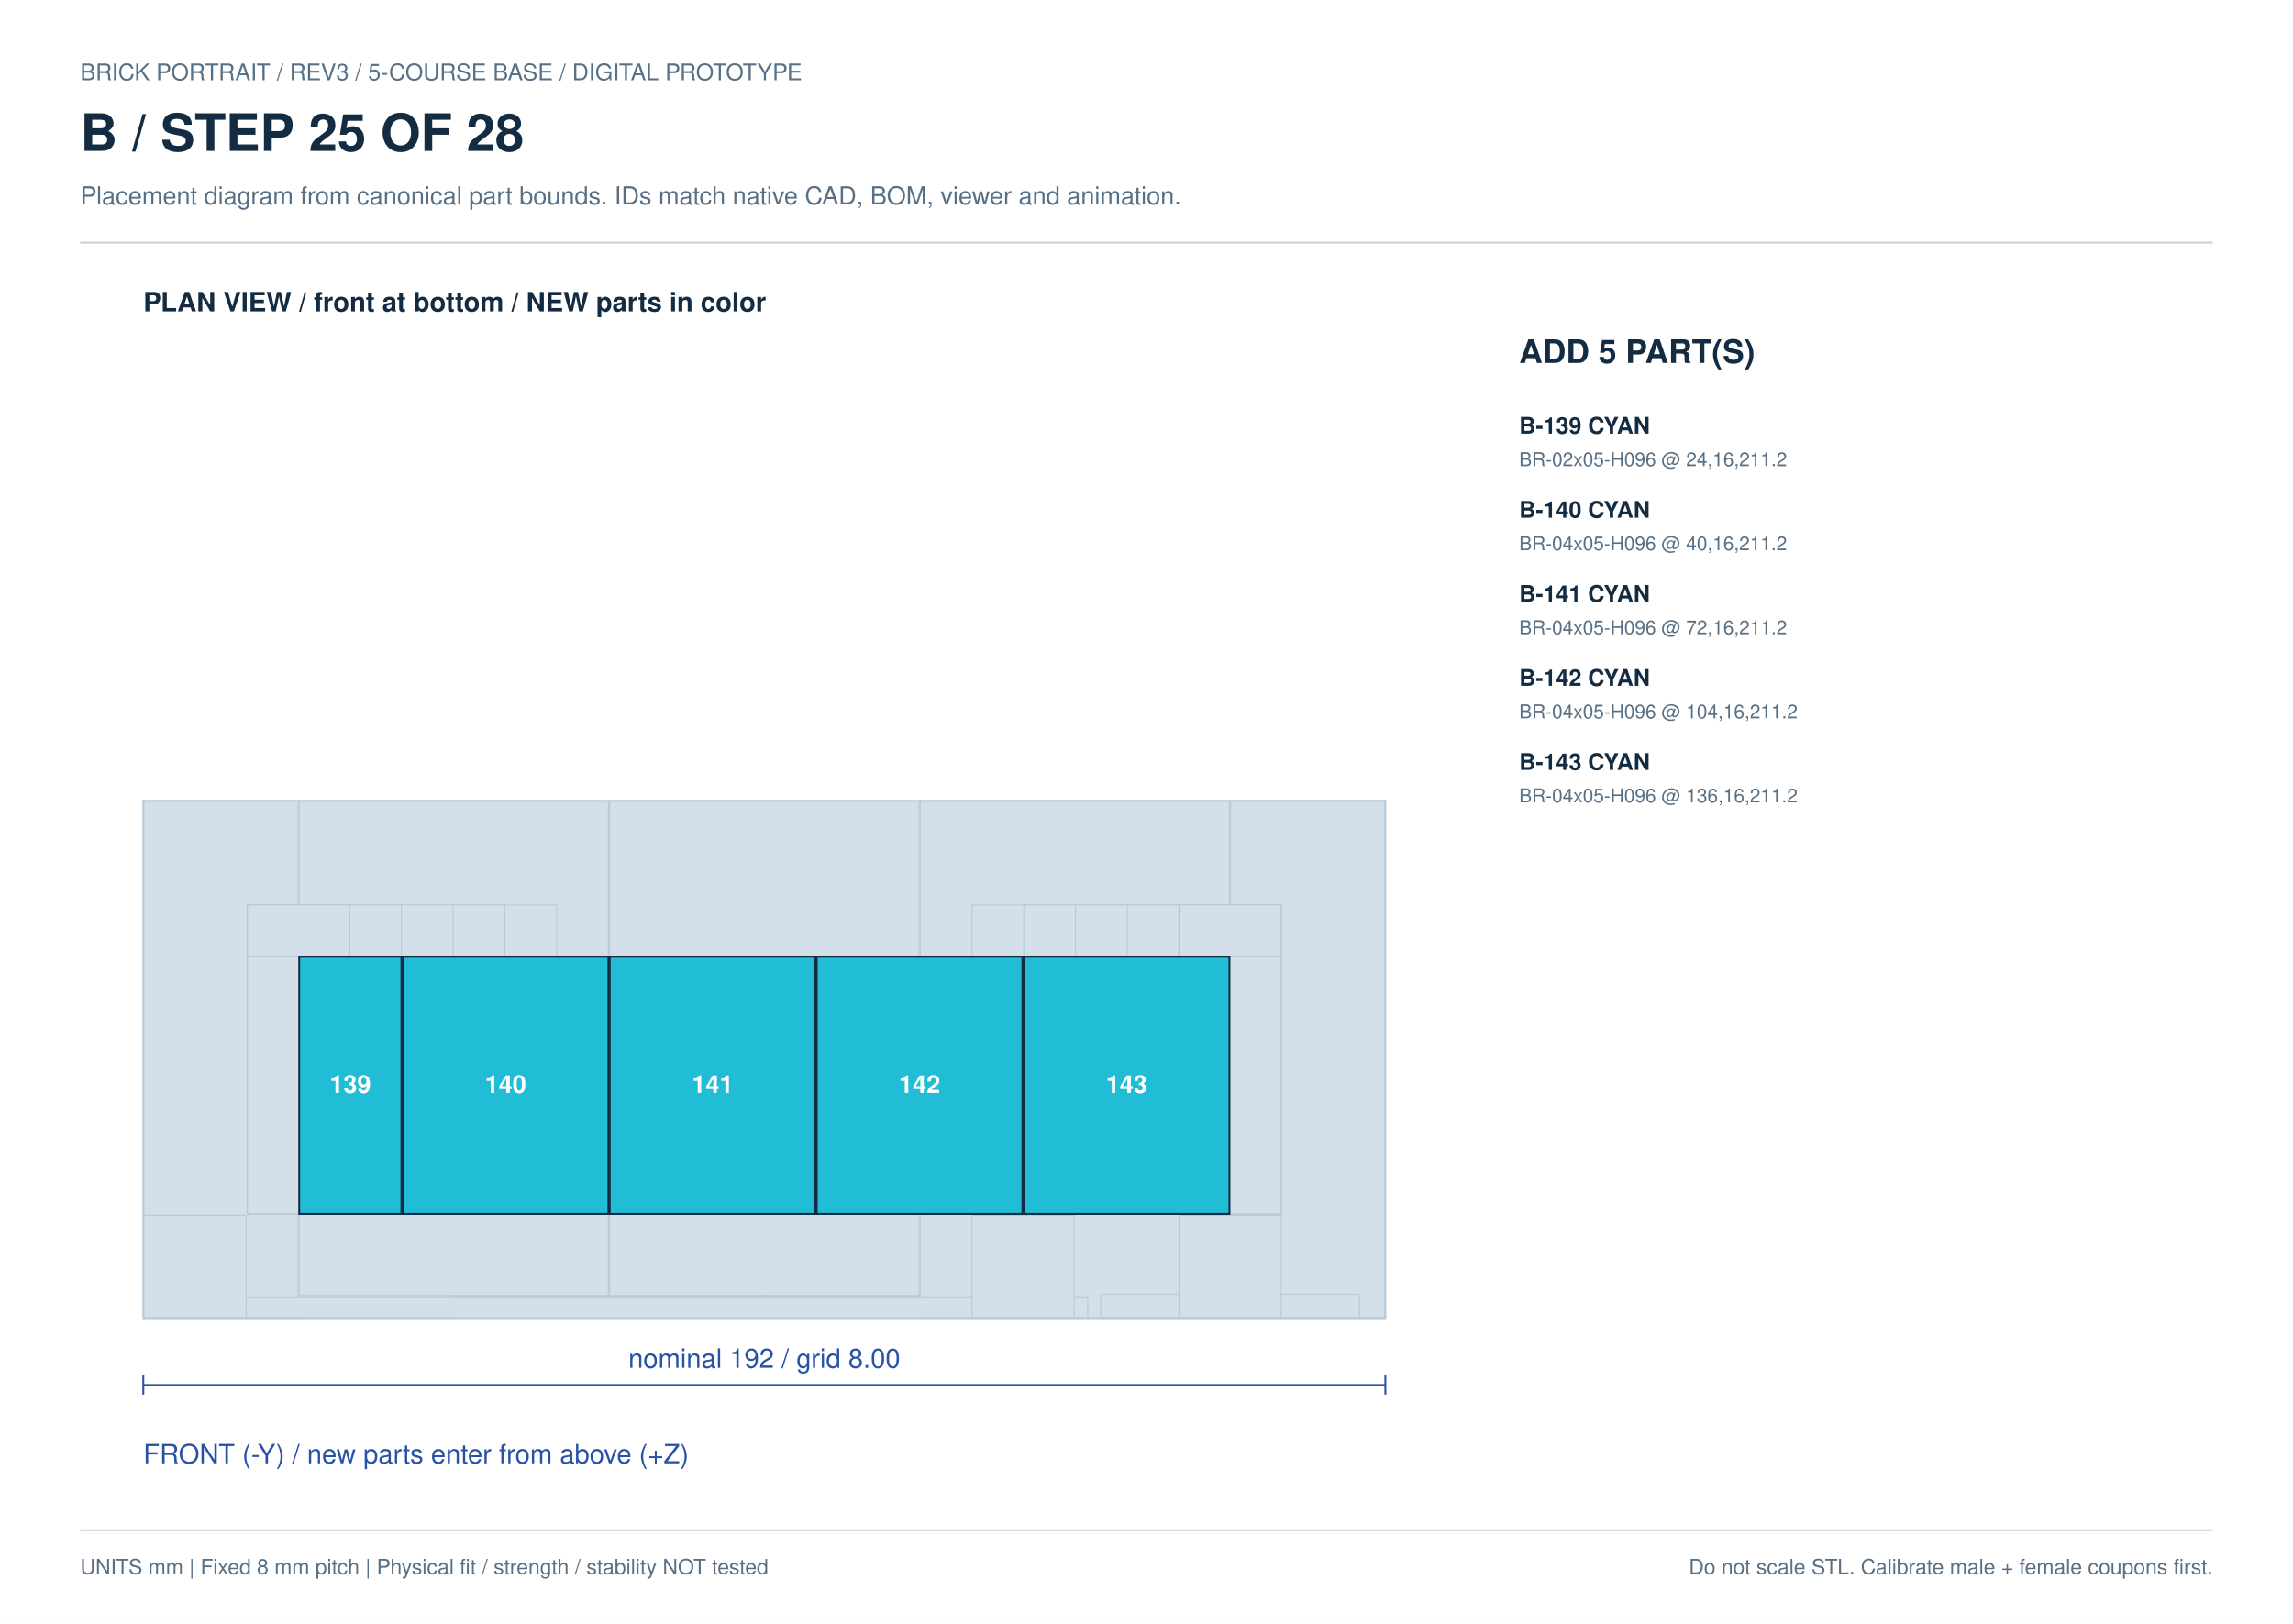
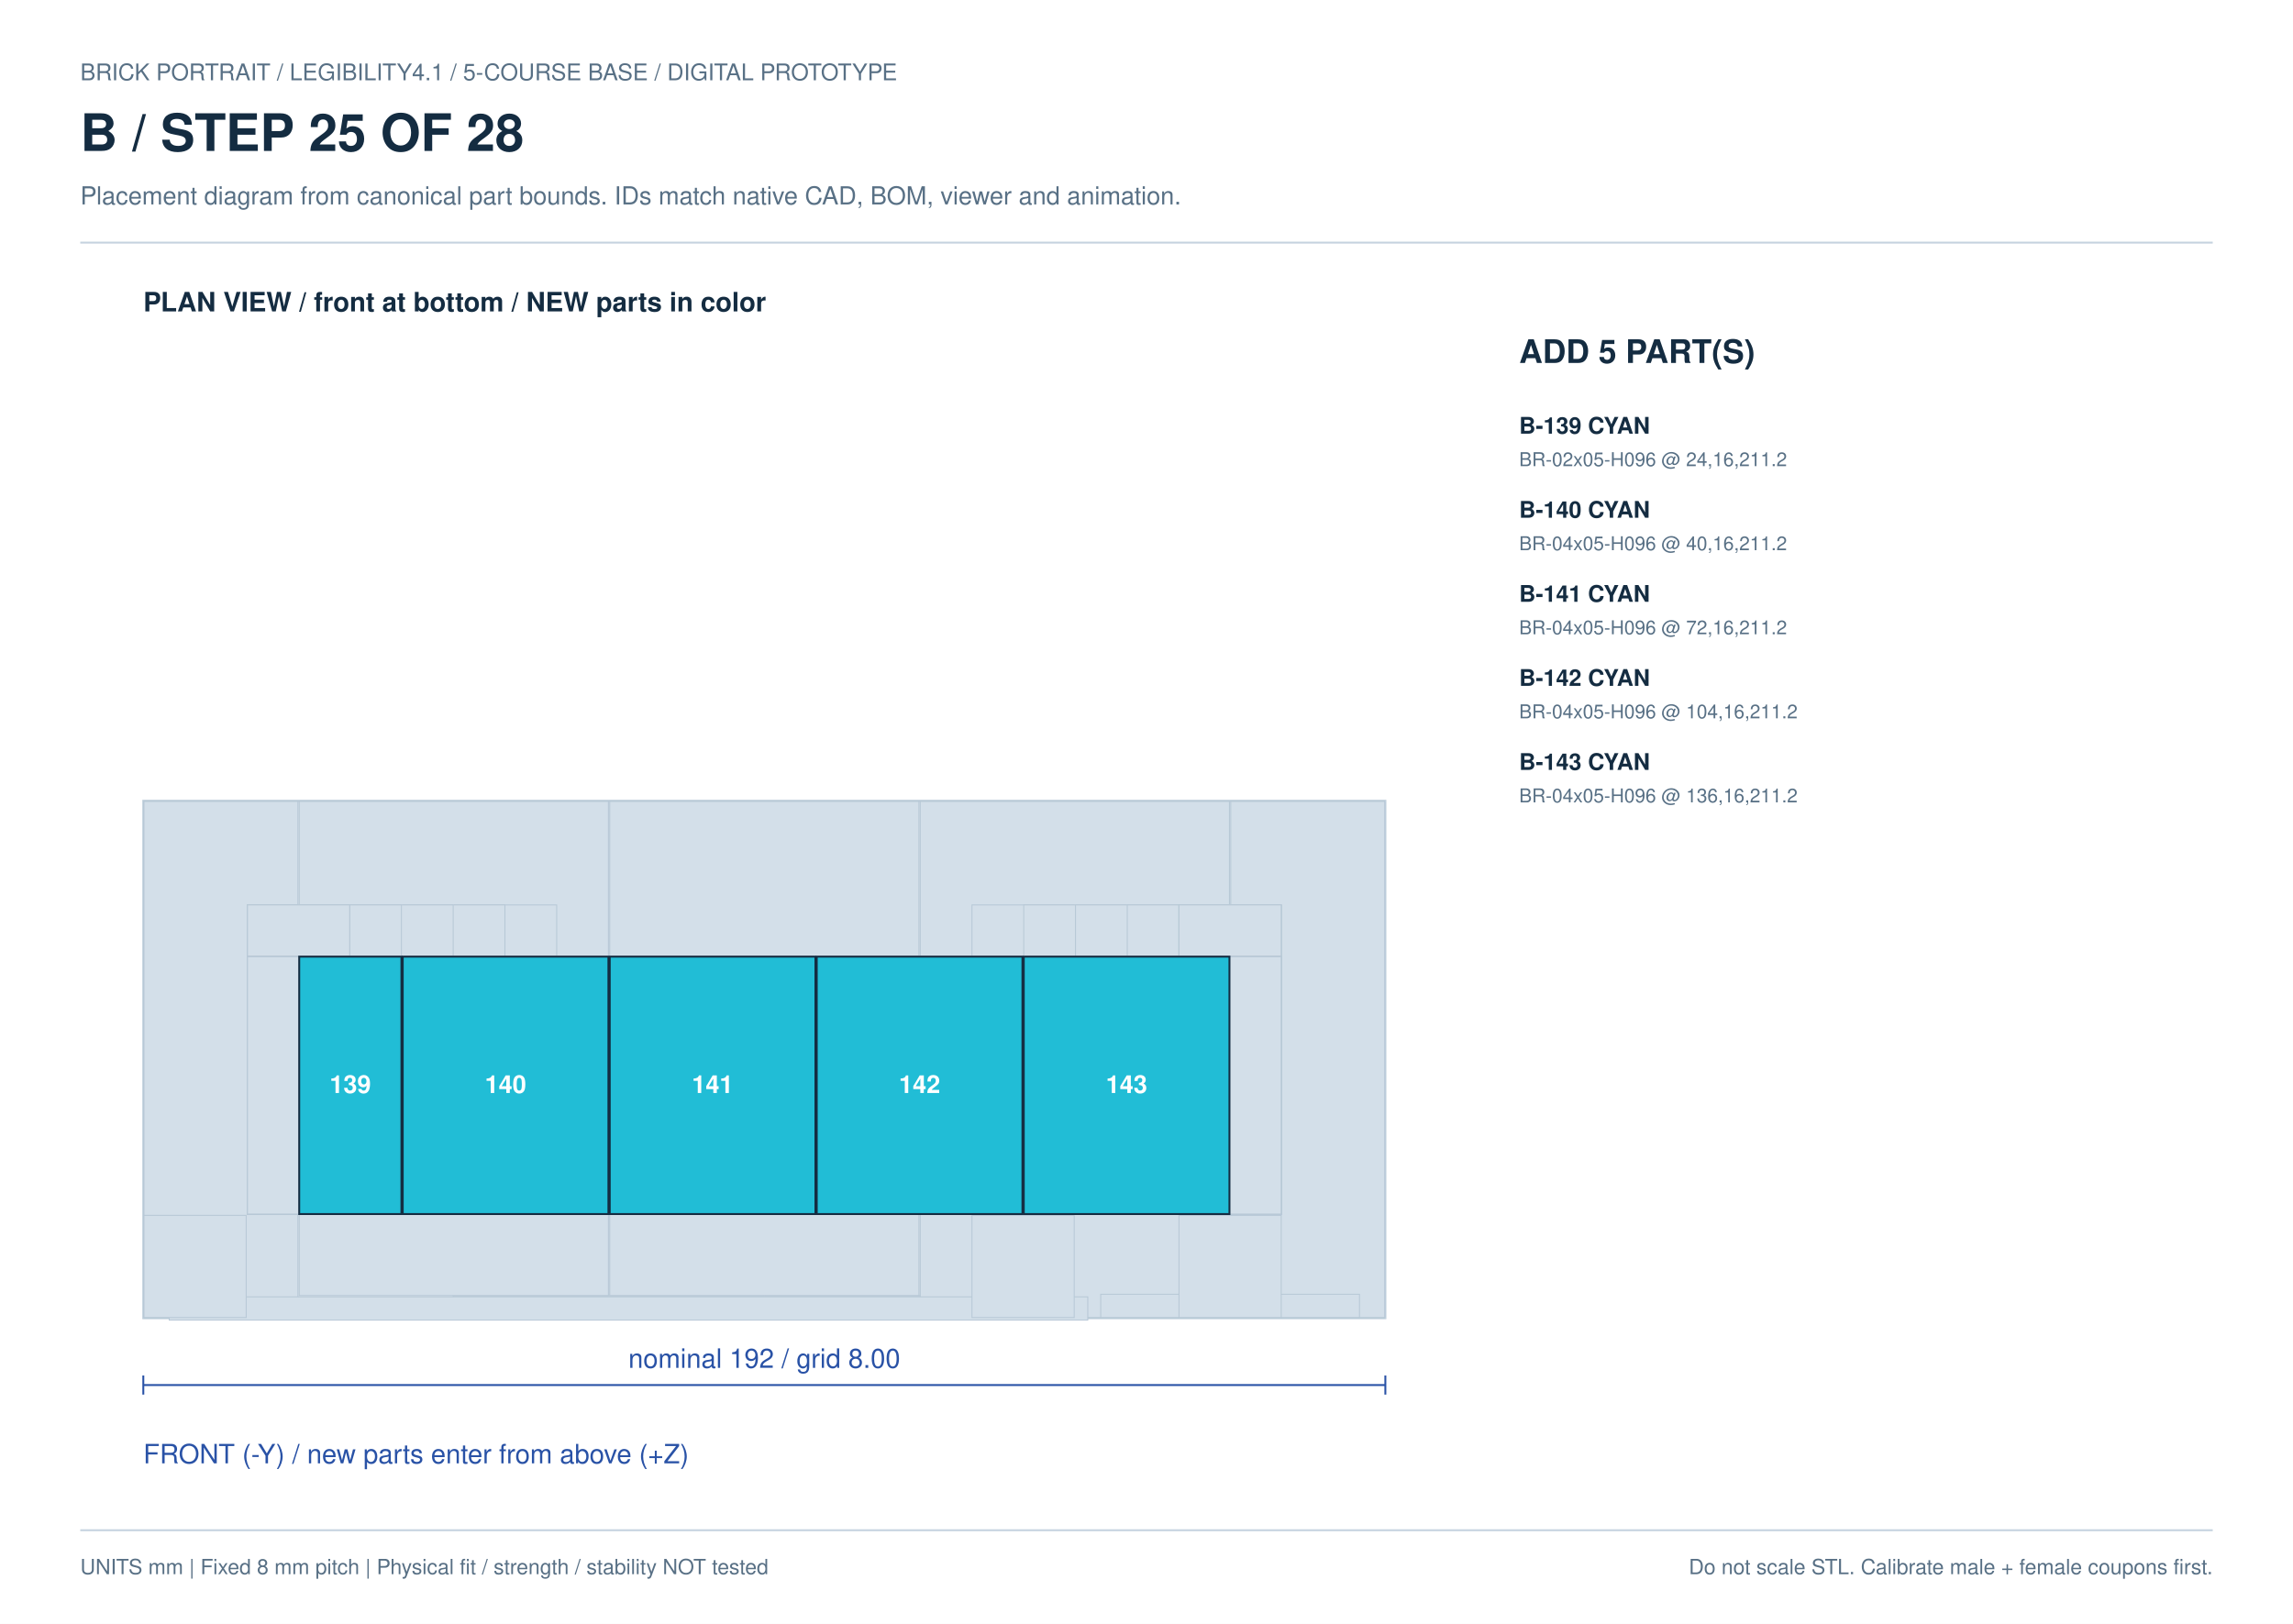
<svg xmlns="http://www.w3.org/2000/svg" width="420mm" height="297.5mm" viewBox="0 0 1200 850">
  <rect width="1200" height="850" fill="white" />
-   <text x="42" y="42" font-family="Helvetica,Arial,sans-serif" font-size="12" fill="#587085" font-weight="normal" text-anchor="start">BRICK PORTRAIT / REV3 / 5-COURSE BASE / DIGITAL PROTOTYPE</text>
+   <text x="42" y="42" font-family="Helvetica,Arial,sans-serif" font-size="12" fill="#587085" font-weight="normal" text-anchor="start">BRICK PORTRAIT / LEGIBILITY4.1 / 5-COURSE BASE / DIGITAL PROTOTYPE</text>
  <text x="42" y="79" font-family="Helvetica,Arial,sans-serif" font-size="27" fill="#142c41" font-weight="bold" text-anchor="start">B / STEP 25 OF 28</text>
  <text x="42" y="107" font-family="Helvetica,Arial,sans-serif" font-size="13" fill="#587085" font-weight="normal" text-anchor="start">Placement diagram from canonical part bounds. IDs match native CAD, BOM, viewer and animation.</text>
  <line x1="42" y1="127" x2="1158" y2="127" stroke="#c5d3df" stroke-width="1" />
  <text x="75" y="163" font-family="Helvetica,Arial,sans-serif" font-size="14" fill="#142c41" font-weight="bold" text-anchor="start">PLAN VIEW / front at bottom / NEW parts in color</text>
  <rect x="75" y="419.167" width="650.0" height="270.833" fill="#edf3f8" stroke="#b7c8d6" />
  <line x1="75.0" y1="419.167" x2="75.0" y2="690" stroke="#d0dde8" stroke-width="0.5" />
  <line x1="102.083" y1="419.167" x2="102.083" y2="690" stroke="#d0dde8" stroke-width="0.5" />
  <line x1="129.167" y1="419.167" x2="129.167" y2="690" stroke="#d0dde8" stroke-width="0.5" />
  <line x1="156.25" y1="419.167" x2="156.25" y2="690" stroke="#d0dde8" stroke-width="0.5" />
  <line x1="183.333" y1="419.167" x2="183.333" y2="690" stroke="#d0dde8" stroke-width="0.5" />
  <line x1="210.417" y1="419.167" x2="210.417" y2="690" stroke="#d0dde8" stroke-width="0.5" />
  <line x1="237.5" y1="419.167" x2="237.5" y2="690" stroke="#d0dde8" stroke-width="0.5" />
  <line x1="264.583" y1="419.167" x2="264.583" y2="690" stroke="#d0dde8" stroke-width="0.5" />
  <line x1="291.667" y1="419.167" x2="291.667" y2="690" stroke="#d0dde8" stroke-width="0.5" />
  <line x1="318.75" y1="419.167" x2="318.75" y2="690" stroke="#d0dde8" stroke-width="0.5" />
  <line x1="345.833" y1="419.167" x2="345.833" y2="690" stroke="#d0dde8" stroke-width="0.5" />
  <line x1="372.917" y1="419.167" x2="372.917" y2="690" stroke="#d0dde8" stroke-width="0.5" />
  <line x1="400.0" y1="419.167" x2="400.0" y2="690" stroke="#d0dde8" stroke-width="0.5" />
  <line x1="427.083" y1="419.167" x2="427.083" y2="690" stroke="#d0dde8" stroke-width="0.5" />
  <line x1="454.167" y1="419.167" x2="454.167" y2="690" stroke="#d0dde8" stroke-width="0.5" />
  <line x1="481.25" y1="419.167" x2="481.25" y2="690" stroke="#d0dde8" stroke-width="0.5" />
  <line x1="508.333" y1="419.167" x2="508.333" y2="690" stroke="#d0dde8" stroke-width="0.5" />
  <line x1="535.417" y1="419.167" x2="535.417" y2="690" stroke="#d0dde8" stroke-width="0.5" />
  <line x1="562.5" y1="419.167" x2="562.5" y2="690" stroke="#d0dde8" stroke-width="0.5" />
  <line x1="589.583" y1="419.167" x2="589.583" y2="690" stroke="#d0dde8" stroke-width="0.5" />
  <line x1="616.667" y1="419.167" x2="616.667" y2="690" stroke="#d0dde8" stroke-width="0.5" />
  <line x1="643.75" y1="419.167" x2="643.75" y2="690" stroke="#d0dde8" stroke-width="0.5" />
  <line x1="670.833" y1="419.167" x2="670.833" y2="690" stroke="#d0dde8" stroke-width="0.5" />
  <line x1="697.917" y1="419.167" x2="697.917" y2="690" stroke="#d0dde8" stroke-width="0.5" />
  <line x1="725.0" y1="419.167" x2="725.0" y2="690" stroke="#d0dde8" stroke-width="0.5" />
  <line x1="75" y1="690.0" x2="725.0" y2="690.0" stroke="#d0dde8" stroke-width="0.5" />
  <line x1="75" y1="662.917" x2="725.0" y2="662.917" stroke="#d0dde8" stroke-width="0.5" />
  <line x1="75" y1="635.833" x2="725.0" y2="635.833" stroke="#d0dde8" stroke-width="0.5" />
  <line x1="75" y1="608.75" x2="725.0" y2="608.75" stroke="#d0dde8" stroke-width="0.5" />
  <line x1="75" y1="581.667" x2="725.0" y2="581.667" stroke="#d0dde8" stroke-width="0.5" />
  <line x1="75" y1="554.583" x2="725.0" y2="554.583" stroke="#d0dde8" stroke-width="0.5" />
  <line x1="75" y1="527.5" x2="725.0" y2="527.5" stroke="#d0dde8" stroke-width="0.5" />
  <line x1="75" y1="500.417" x2="725.0" y2="500.417" stroke="#d0dde8" stroke-width="0.5" />
  <line x1="75" y1="473.333" x2="725.0" y2="473.333" stroke="#d0dde8" stroke-width="0.5" />
  <line x1="75" y1="446.25" x2="725.0" y2="446.25" stroke="#d0dde8" stroke-width="0.5" />
  <line x1="75" y1="419.167" x2="725.0" y2="419.167" stroke="#d0dde8" stroke-width="0.5" />
  <rect x="75.339" y="419.505" width="649.323" height="270.156" fill="#d3dfe9" stroke="#b7c8d6" stroke-width="0.5" />
  <rect x="75.339" y="419.505" width="161.823" height="270.156" fill="#d3dfe9" stroke="#b7c8d6" stroke-width="0.5" />
  <rect x="237.839" y="419.505" width="161.823" height="258.646" fill="#d3dfe9" stroke="#b7c8d6" stroke-width="0.5" />
  <rect x="400.339" y="419.505" width="161.823" height="258.646" fill="#d3dfe9" stroke="#b7c8d6" stroke-width="0.5" />
  <rect x="562.839" y="419.505" width="161.823" height="270.156" fill="#d3dfe9" stroke="#b7c8d6" stroke-width="0.5" />
  <rect x="75.339" y="419.505" width="80.573" height="270.156" fill="#d3dfe9" stroke="#b7c8d6" stroke-width="0.5" />
  <rect x="156.589" y="419.505" width="161.823" height="258.646" fill="#d3dfe9" stroke="#b7c8d6" stroke-width="0.5" />
  <rect x="319.089" y="419.505" width="161.823" height="258.646" fill="#d3dfe9" stroke="#b7c8d6" stroke-width="0.5" />
  <rect x="481.589" y="419.505" width="161.823" height="270.156" fill="#d3dfe9" stroke="#b7c8d6" stroke-width="0.5" />
  <rect x="644.089" y="419.505" width="80.573" height="270.156" fill="#d3dfe9" stroke="#b7c8d6" stroke-width="0.5" />
  <rect x="75.339" y="419.505" width="161.823" height="270.156" fill="#d3dfe9" stroke="#b7c8d6" stroke-width="0.5" />
  <rect x="237.839" y="419.505" width="161.823" height="258.646" fill="#d3dfe9" stroke="#b7c8d6" stroke-width="0.5" />
  <rect x="400.339" y="419.505" width="161.823" height="258.646" fill="#d3dfe9" stroke="#b7c8d6" stroke-width="0.5" />
  <rect x="562.839" y="419.505" width="161.823" height="270.156" fill="#d3dfe9" stroke="#b7c8d6" stroke-width="0.5" />
  <rect x="75.339" y="419.505" width="80.573" height="270.156" fill="#d3dfe9" stroke="#b7c8d6" stroke-width="0.5" />
  <rect x="156.589" y="419.505" width="161.823" height="258.646" fill="#d3dfe9" stroke="#b7c8d6" stroke-width="0.5" />
  <rect x="319.089" y="419.505" width="161.823" height="258.646" fill="#d3dfe9" stroke="#b7c8d6" stroke-width="0.5" />
  <rect x="481.589" y="419.505" width="161.823" height="270.156" fill="#d3dfe9" stroke="#b7c8d6" stroke-width="0.5" />
  <rect x="644.089" y="419.505" width="80.573" height="270.156" fill="#d3dfe9" stroke="#b7c8d6" stroke-width="0.5" />
-   <rect x="88.542" y="678.828" width="480.729" height="10.833" fill="#d3dfe9" stroke="#b7c8d6" stroke-width="0.5" />
+   <rect x="88.542" y="678.828" width="480.729" height="12.188" fill="#d3dfe9" stroke="#b7c8d6" stroke-width="0.5" />
  <rect x="576.042" y="677.474" width="135.417" height="12.188" fill="#d3dfe9" stroke="#b7c8d6" stroke-width="0.5" />
  <rect x="75.339" y="636.172" width="53.49" height="53.49" fill="#d3dfe9" stroke="#b7c8d6" stroke-width="0.5" />
  <rect x="508.672" y="636.172" width="53.49" height="53.49" fill="#d3dfe9" stroke="#b7c8d6" stroke-width="0.5" />
  <rect x="617.005" y="636.172" width="53.49" height="53.49" fill="#d3dfe9" stroke="#b7c8d6" stroke-width="0.5" />
  <rect x="264.922" y="500.755" width="107.656" height="107.656" fill="#d3dfe9" stroke="#b7c8d6" stroke-width="0.5" />
  <rect x="373.255" y="500.755" width="107.656" height="107.656" fill="#d3dfe9" stroke="#b7c8d6" stroke-width="0.5" />
  <rect x="481.589" y="500.755" width="53.49" height="107.656" fill="#d3dfe9" stroke="#b7c8d6" stroke-width="0.5" />
  <rect x="237.839" y="473.672" width="53.49" height="161.823" fill="#d3dfe9" stroke="#b7c8d6" stroke-width="0.5" />
  <rect x="292.005" y="500.755" width="53.49" height="107.656" fill="#d3dfe9" stroke="#b7c8d6" stroke-width="0.5" />
  <rect x="346.172" y="500.755" width="107.656" height="107.656" fill="#d3dfe9" stroke="#b7c8d6" stroke-width="0.5" />
  <rect x="454.505" y="500.755" width="53.49" height="107.656" fill="#d3dfe9" stroke="#b7c8d6" stroke-width="0.5" />
  <rect x="508.672" y="473.672" width="53.49" height="161.823" fill="#d3dfe9" stroke="#b7c8d6" stroke-width="0.5" />
  <rect x="210.755" y="473.672" width="53.49" height="161.823" fill="#d3dfe9" stroke="#b7c8d6" stroke-width="0.5" />
  <rect x="264.922" y="500.755" width="107.656" height="107.656" fill="#d3dfe9" stroke="#b7c8d6" stroke-width="0.5" />
  <rect x="373.255" y="500.755" width="107.656" height="107.656" fill="#d3dfe9" stroke="#b7c8d6" stroke-width="0.5" />
  <rect x="481.589" y="500.755" width="53.49" height="107.656" fill="#d3dfe9" stroke="#b7c8d6" stroke-width="0.5" />
  <rect x="535.755" y="473.672" width="53.49" height="161.823" fill="#d3dfe9" stroke="#b7c8d6" stroke-width="0.5" />
  <rect x="183.672" y="473.672" width="53.49" height="161.823" fill="#d3dfe9" stroke="#b7c8d6" stroke-width="0.5" />
  <rect x="237.839" y="500.755" width="53.49" height="107.656" fill="#d3dfe9" stroke="#b7c8d6" stroke-width="0.5" />
  <rect x="292.005" y="500.755" width="107.656" height="107.656" fill="#d3dfe9" stroke="#b7c8d6" stroke-width="0.5" />
  <rect x="400.339" y="500.755" width="107.656" height="107.656" fill="#d3dfe9" stroke="#b7c8d6" stroke-width="0.5" />
  <rect x="508.672" y="500.755" width="53.49" height="107.656" fill="#d3dfe9" stroke="#b7c8d6" stroke-width="0.5" />
  <rect x="562.839" y="473.672" width="53.49" height="161.823" fill="#d3dfe9" stroke="#b7c8d6" stroke-width="0.5" />
  <rect x="156.589" y="473.672" width="53.49" height="161.823" fill="#d3dfe9" stroke="#b7c8d6" stroke-width="0.5" />
  <rect x="210.755" y="500.755" width="107.656" height="107.656" fill="#d3dfe9" stroke="#b7c8d6" stroke-width="0.5" />
  <rect x="319.089" y="500.755" width="26.406" height="107.656" fill="#d3dfe9" stroke="#b7c8d6" stroke-width="0.5" />
  <rect x="346.172" y="500.755" width="107.656" height="107.656" fill="#d3dfe9" stroke="#b7c8d6" stroke-width="0.5" />
  <rect x="454.505" y="500.755" width="26.406" height="107.656" fill="#d3dfe9" stroke="#b7c8d6" stroke-width="0.5" />
  <rect x="481.589" y="500.755" width="107.656" height="107.656" fill="#d3dfe9" stroke="#b7c8d6" stroke-width="0.5" />
  <rect x="589.922" y="473.672" width="53.49" height="161.823" fill="#d3dfe9" stroke="#b7c8d6" stroke-width="0.5" />
  <rect x="129.505" y="473.672" width="53.49" height="161.823" fill="#d3dfe9" stroke="#b7c8d6" stroke-width="0.5" />
  <rect x="183.672" y="500.755" width="53.49" height="107.656" fill="#d3dfe9" stroke="#b7c8d6" stroke-width="0.5" />
  <rect x="237.839" y="500.755" width="80.573" height="107.656" fill="#d3dfe9" stroke="#b7c8d6" stroke-width="0.5" />
  <rect x="319.089" y="500.755" width="26.406" height="107.656" fill="#d3dfe9" stroke="#b7c8d6" stroke-width="0.5" />
  <rect x="346.172" y="500.755" width="53.49" height="107.656" fill="#d3dfe9" stroke="#b7c8d6" stroke-width="0.5" />
  <rect x="400.339" y="500.755" width="53.49" height="107.656" fill="#d3dfe9" stroke="#b7c8d6" stroke-width="0.5" />
  <rect x="454.505" y="500.755" width="26.406" height="107.656" fill="#d3dfe9" stroke="#b7c8d6" stroke-width="0.5" />
  <rect x="481.589" y="500.755" width="53.49" height="107.656" fill="#d3dfe9" stroke="#b7c8d6" stroke-width="0.5" />
  <rect x="535.755" y="500.755" width="80.573" height="107.656" fill="#d3dfe9" stroke="#b7c8d6" stroke-width="0.5" />
  <rect x="617.005" y="473.672" width="53.49" height="161.823" fill="#d3dfe9" stroke="#b7c8d6" stroke-width="0.5" />
  <rect x="129.505" y="473.672" width="53.49" height="161.823" fill="#d3dfe9" stroke="#b7c8d6" stroke-width="0.5" />
  <rect x="183.672" y="500.755" width="134.74" height="107.656" fill="#d3dfe9" stroke="#b7c8d6" stroke-width="0.5" />
  <rect x="319.089" y="500.755" width="26.406" height="107.656" fill="#d3dfe9" stroke="#b7c8d6" stroke-width="0.5" />
  <rect x="346.172" y="500.755" width="107.656" height="107.656" fill="#d3dfe9" stroke="#b7c8d6" stroke-width="0.5" />
  <rect x="454.505" y="500.755" width="26.406" height="107.656" fill="#d3dfe9" stroke="#b7c8d6" stroke-width="0.5" />
  <rect x="481.589" y="500.755" width="134.74" height="107.656" fill="#d3dfe9" stroke="#b7c8d6" stroke-width="0.5" />
  <rect x="617.005" y="473.672" width="53.49" height="161.823" fill="#d3dfe9" stroke="#b7c8d6" stroke-width="0.5" />
  <rect x="129.505" y="473.672" width="53.49" height="161.823" fill="#d3dfe9" stroke="#b7c8d6" stroke-width="0.5" />
  <rect x="183.672" y="500.755" width="53.49" height="107.656" fill="#d3dfe9" stroke="#b7c8d6" stroke-width="0.5" />
  <rect x="237.839" y="500.755" width="80.573" height="107.656" fill="#d3dfe9" stroke="#b7c8d6" stroke-width="0.5" />
  <rect x="319.089" y="500.755" width="26.406" height="107.656" fill="#d3dfe9" stroke="#b7c8d6" stroke-width="0.5" />
  <rect x="346.172" y="500.755" width="53.49" height="107.656" fill="#d3dfe9" stroke="#b7c8d6" stroke-width="0.5" />
  <rect x="400.339" y="500.755" width="53.49" height="107.656" fill="#d3dfe9" stroke="#b7c8d6" stroke-width="0.5" />
  <rect x="454.505" y="500.755" width="26.406" height="107.656" fill="#d3dfe9" stroke="#b7c8d6" stroke-width="0.5" />
  <rect x="481.589" y="500.755" width="53.49" height="107.656" fill="#d3dfe9" stroke="#b7c8d6" stroke-width="0.5" />
  <rect x="535.755" y="500.755" width="80.573" height="107.656" fill="#d3dfe9" stroke="#b7c8d6" stroke-width="0.5" />
  <rect x="617.005" y="473.672" width="53.49" height="161.823" fill="#d3dfe9" stroke="#b7c8d6" stroke-width="0.5" />
  <rect x="129.505" y="473.672" width="53.49" height="161.823" fill="#d3dfe9" stroke="#b7c8d6" stroke-width="0.5" />
  <rect x="183.672" y="500.755" width="107.656" height="107.656" fill="#d3dfe9" stroke="#b7c8d6" stroke-width="0.5" />
  <rect x="292.005" y="500.755" width="107.656" height="107.656" fill="#d3dfe9" stroke="#b7c8d6" stroke-width="0.5" />
  <rect x="400.339" y="500.755" width="107.656" height="107.656" fill="#d3dfe9" stroke="#b7c8d6" stroke-width="0.5" />
  <rect x="508.672" y="500.755" width="107.656" height="107.656" fill="#d3dfe9" stroke="#b7c8d6" stroke-width="0.5" />
  <rect x="617.005" y="473.672" width="53.49" height="161.823" fill="#d3dfe9" stroke="#b7c8d6" stroke-width="0.5" />
  <rect x="129.505" y="500.755" width="53.49" height="134.74" fill="#d3dfe9" stroke="#b7c8d6" stroke-width="0.5" />
  <rect x="183.672" y="500.755" width="107.656" height="134.74" fill="#d3dfe9" stroke="#b7c8d6" stroke-width="0.5" />
  <rect x="292.005" y="500.755" width="107.656" height="134.74" fill="#d3dfe9" stroke="#b7c8d6" stroke-width="0.5" />
  <rect x="400.339" y="500.755" width="107.656" height="134.74" fill="#d3dfe9" stroke="#b7c8d6" stroke-width="0.5" />
  <rect x="508.672" y="500.755" width="107.656" height="134.74" fill="#d3dfe9" stroke="#b7c8d6" stroke-width="0.5" />
  <rect x="617.005" y="500.755" width="53.49" height="134.74" fill="#d3dfe9" stroke="#b7c8d6" stroke-width="0.5" />
  <rect x="129.505" y="500.755" width="53.49" height="134.74" fill="#d3dfe9" stroke="#b7c8d6" stroke-width="0.5" />
  <rect x="183.672" y="500.755" width="107.656" height="107.656" fill="#d3dfe9" stroke="#b7c8d6" stroke-width="0.5" />
  <rect x="292.005" y="500.755" width="80.573" height="107.656" fill="#d3dfe9" stroke="#b7c8d6" stroke-width="0.5" />
  <rect x="373.255" y="500.755" width="53.49" height="134.74" fill="#d3dfe9" stroke="#b7c8d6" stroke-width="0.5" />
  <rect x="427.422" y="500.755" width="107.656" height="107.656" fill="#d3dfe9" stroke="#b7c8d6" stroke-width="0.5" />
  <rect x="535.755" y="500.755" width="80.573" height="107.656" fill="#d3dfe9" stroke="#b7c8d6" stroke-width="0.5" />
  <rect x="617.005" y="500.755" width="53.49" height="134.74" fill="#d3dfe9" stroke="#b7c8d6" stroke-width="0.5" />
  <rect x="129.505" y="500.755" width="53.49" height="134.74" fill="#d3dfe9" stroke="#b7c8d6" stroke-width="0.5" />
  <rect x="183.672" y="500.755" width="53.49" height="107.656" fill="#d3dfe9" stroke="#b7c8d6" stroke-width="0.5" />
  <rect x="237.839" y="500.755" width="134.74" height="107.656" fill="#d3dfe9" stroke="#b7c8d6" stroke-width="0.5" />
  <rect x="373.255" y="500.755" width="53.49" height="134.74" fill="#d3dfe9" stroke="#b7c8d6" stroke-width="0.5" />
  <rect x="427.422" y="500.755" width="53.49" height="107.656" fill="#d3dfe9" stroke="#b7c8d6" stroke-width="0.5" />
  <rect x="481.589" y="500.755" width="134.74" height="107.656" fill="#d3dfe9" stroke="#b7c8d6" stroke-width="0.5" />
  <rect x="617.005" y="500.755" width="53.49" height="134.74" fill="#d3dfe9" stroke="#b7c8d6" stroke-width="0.5" />
  <rect x="129.505" y="500.755" width="53.49" height="134.74" fill="#d3dfe9" stroke="#b7c8d6" stroke-width="0.5" />
  <rect x="183.672" y="500.755" width="107.656" height="107.656" fill="#d3dfe9" stroke="#b7c8d6" stroke-width="0.5" />
  <rect x="292.005" y="500.755" width="80.573" height="107.656" fill="#d3dfe9" stroke="#b7c8d6" stroke-width="0.5" />
  <rect x="373.255" y="500.755" width="53.49" height="134.74" fill="#d3dfe9" stroke="#b7c8d6" stroke-width="0.5" />
  <rect x="427.422" y="500.755" width="107.656" height="107.656" fill="#d3dfe9" stroke="#b7c8d6" stroke-width="0.5" />
  <rect x="535.755" y="500.755" width="80.573" height="107.656" fill="#d3dfe9" stroke="#b7c8d6" stroke-width="0.5" />
  <rect x="617.005" y="500.755" width="53.49" height="134.74" fill="#d3dfe9" stroke="#b7c8d6" stroke-width="0.5" />
  <rect x="129.505" y="500.755" width="53.49" height="134.74" fill="#d3dfe9" stroke="#b7c8d6" stroke-width="0.5" />
  <rect x="183.672" y="500.755" width="53.49" height="107.656" fill="#d3dfe9" stroke="#b7c8d6" stroke-width="0.5" />
  <rect x="237.839" y="500.755" width="134.74" height="107.656" fill="#d3dfe9" stroke="#b7c8d6" stroke-width="0.5" />
  <rect x="373.255" y="500.755" width="53.49" height="134.74" fill="#d3dfe9" stroke="#b7c8d6" stroke-width="0.5" />
  <rect x="427.422" y="500.755" width="53.49" height="107.656" fill="#d3dfe9" stroke="#b7c8d6" stroke-width="0.5" />
  <rect x="481.589" y="500.755" width="134.74" height="107.656" fill="#d3dfe9" stroke="#b7c8d6" stroke-width="0.5" />
  <rect x="617.005" y="500.755" width="53.49" height="134.74" fill="#d3dfe9" stroke="#b7c8d6" stroke-width="0.5" />
  <rect x="129.505" y="500.755" width="53.49" height="134.74" fill="#d3dfe9" stroke="#b7c8d6" stroke-width="0.5" />
  <rect x="183.672" y="500.755" width="107.656" height="107.656" fill="#d3dfe9" stroke="#b7c8d6" stroke-width="0.5" />
  <rect x="292.005" y="500.755" width="80.573" height="107.656" fill="#d3dfe9" stroke="#b7c8d6" stroke-width="0.5" />
  <rect x="373.255" y="500.755" width="53.49" height="134.74" fill="#d3dfe9" stroke="#b7c8d6" stroke-width="0.5" />
  <rect x="427.422" y="500.755" width="107.656" height="107.656" fill="#d3dfe9" stroke="#b7c8d6" stroke-width="0.5" />
  <rect x="535.755" y="500.755" width="80.573" height="107.656" fill="#d3dfe9" stroke="#b7c8d6" stroke-width="0.5" />
  <rect x="617.005" y="500.755" width="53.49" height="134.74" fill="#d3dfe9" stroke="#b7c8d6" stroke-width="0.5" />
  <rect x="129.505" y="500.755" width="53.49" height="134.74" fill="#d3dfe9" stroke="#b7c8d6" stroke-width="0.5" />
  <rect x="183.672" y="500.755" width="53.49" height="107.656" fill="#d3dfe9" stroke="#b7c8d6" stroke-width="0.5" />
  <rect x="237.839" y="500.755" width="134.74" height="107.656" fill="#d3dfe9" stroke="#b7c8d6" stroke-width="0.5" />
  <rect x="373.255" y="500.755" width="53.49" height="134.74" fill="#d3dfe9" stroke="#b7c8d6" stroke-width="0.5" />
  <rect x="427.422" y="500.755" width="53.49" height="107.656" fill="#d3dfe9" stroke="#b7c8d6" stroke-width="0.5" />
  <rect x="481.589" y="500.755" width="134.74" height="107.656" fill="#d3dfe9" stroke="#b7c8d6" stroke-width="0.5" />
  <rect x="617.005" y="500.755" width="53.49" height="134.74" fill="#d3dfe9" stroke="#b7c8d6" stroke-width="0.5" />
  <rect x="129.505" y="500.755" width="53.49" height="134.74" fill="#d3dfe9" stroke="#b7c8d6" stroke-width="0.5" />
  <rect x="183.672" y="500.755" width="107.656" height="107.656" fill="#d3dfe9" stroke="#b7c8d6" stroke-width="0.5" />
  <rect x="292.005" y="500.755" width="80.573" height="107.656" fill="#d3dfe9" stroke="#b7c8d6" stroke-width="0.5" />
  <rect x="373.255" y="500.755" width="53.49" height="134.74" fill="#d3dfe9" stroke="#b7c8d6" stroke-width="0.5" />
  <rect x="427.422" y="500.755" width="107.656" height="107.656" fill="#d3dfe9" stroke="#b7c8d6" stroke-width="0.5" />
  <rect x="535.755" y="500.755" width="80.573" height="107.656" fill="#d3dfe9" stroke="#b7c8d6" stroke-width="0.5" />
  <rect x="617.005" y="500.755" width="53.49" height="134.74" fill="#d3dfe9" stroke="#b7c8d6" stroke-width="0.5" />
  <rect x="156.589" y="500.755" width="53.49" height="134.74" fill="#21bdd6" stroke="#142c41" stroke-width="1" />
  <text x="183.333" y="572.125" font-family="Helvetica,Arial,sans-serif" font-size="13" fill="white" font-weight="bold" text-anchor="middle">139</text>
  <rect x="210.755" y="500.755" width="107.656" height="134.74" fill="#21bdd6" stroke="#142c41" stroke-width="1" />
  <text x="264.583" y="572.125" font-family="Helvetica,Arial,sans-serif" font-size="13" fill="white" font-weight="bold" text-anchor="middle">140</text>
  <rect x="319.089" y="500.755" width="107.656" height="134.74" fill="#21bdd6" stroke="#142c41" stroke-width="1" />
  <text x="372.917" y="572.125" font-family="Helvetica,Arial,sans-serif" font-size="13" fill="white" font-weight="bold" text-anchor="middle">141</text>
  <rect x="427.422" y="500.755" width="107.656" height="134.74" fill="#21bdd6" stroke="#142c41" stroke-width="1" />
  <text x="481.25" y="572.125" font-family="Helvetica,Arial,sans-serif" font-size="13" fill="white" font-weight="bold" text-anchor="middle">142</text>
  <rect x="535.755" y="500.755" width="107.656" height="134.74" fill="#21bdd6" stroke="#142c41" stroke-width="1" />
  <text x="589.583" y="572.125" font-family="Helvetica,Arial,sans-serif" font-size="13" fill="white" font-weight="bold" text-anchor="middle">143</text>
  <line x1="75" y1="725" x2="725.0" y2="725" stroke="#2952a6" stroke-width="1" />
  <line x1="75" y1="720" x2="75" y2="730" stroke="#2952a6" stroke-width="1" />
  <line x1="725.0" y1="720" x2="725.0" y2="730" stroke="#2952a6" stroke-width="1" />
  <text x="400.0" y="716" font-family="Helvetica,Arial,sans-serif" font-size="14" fill="#2952a6" font-weight="normal" text-anchor="middle">nominal 192 / grid 8.00</text>
  <text x="75" y="766" font-family="Helvetica,Arial,sans-serif" font-size="14" fill="#2952a6" font-weight="normal" text-anchor="start">FRONT (-Y)  /  new parts enter from above (+Z)</text>
  <text x="795" y="190" font-family="Helvetica,Arial,sans-serif" font-size="17" fill="#142c41" font-weight="bold" text-anchor="start">ADD 5 PART(S)</text>
  <text x="795" y="227" font-family="Helvetica,Arial,sans-serif" font-size="12" fill="#142c41" font-weight="bold" text-anchor="start">B-139  CYAN</text>
  <text x="795" y="244" font-family="Helvetica,Arial,sans-serif" font-size="10" fill="#587085" font-weight="normal" text-anchor="start">BR-02x05-H096  @ 24,16,211.2</text>
  <text x="795" y="271" font-family="Helvetica,Arial,sans-serif" font-size="12" fill="#142c41" font-weight="bold" text-anchor="start">B-140  CYAN</text>
  <text x="795" y="288" font-family="Helvetica,Arial,sans-serif" font-size="10" fill="#587085" font-weight="normal" text-anchor="start">BR-04x05-H096  @ 40,16,211.2</text>
  <text x="795" y="315" font-family="Helvetica,Arial,sans-serif" font-size="12" fill="#142c41" font-weight="bold" text-anchor="start">B-141  CYAN</text>
  <text x="795" y="332" font-family="Helvetica,Arial,sans-serif" font-size="10" fill="#587085" font-weight="normal" text-anchor="start">BR-04x05-H096  @ 72,16,211.2</text>
  <text x="795" y="359" font-family="Helvetica,Arial,sans-serif" font-size="12" fill="#142c41" font-weight="bold" text-anchor="start">B-142  CYAN</text>
  <text x="795" y="376" font-family="Helvetica,Arial,sans-serif" font-size="10" fill="#587085" font-weight="normal" text-anchor="start">BR-04x05-H096  @ 104,16,211.2</text>
  <text x="795" y="403" font-family="Helvetica,Arial,sans-serif" font-size="12" fill="#142c41" font-weight="bold" text-anchor="start">B-143  CYAN</text>
  <text x="795" y="420" font-family="Helvetica,Arial,sans-serif" font-size="10" fill="#587085" font-weight="normal" text-anchor="start">BR-04x05-H096  @ 136,16,211.2</text>
  <line x1="42" y1="801" x2="1158" y2="801" stroke="#c5d3df" stroke-width="1" />
  <text x="42" y="824" font-family="Helvetica,Arial,sans-serif" font-size="11" fill="#587085" font-weight="normal" text-anchor="start">UNITS mm | Fixed 8 mm pitch | Physical fit / strength / stability NOT tested</text>
  <text x="1158" y="824" font-family="Helvetica,Arial,sans-serif" font-size="11" fill="#587085" font-weight="normal" text-anchor="end">Do not scale STL. Calibrate male + female coupons first.</text>
</svg>
